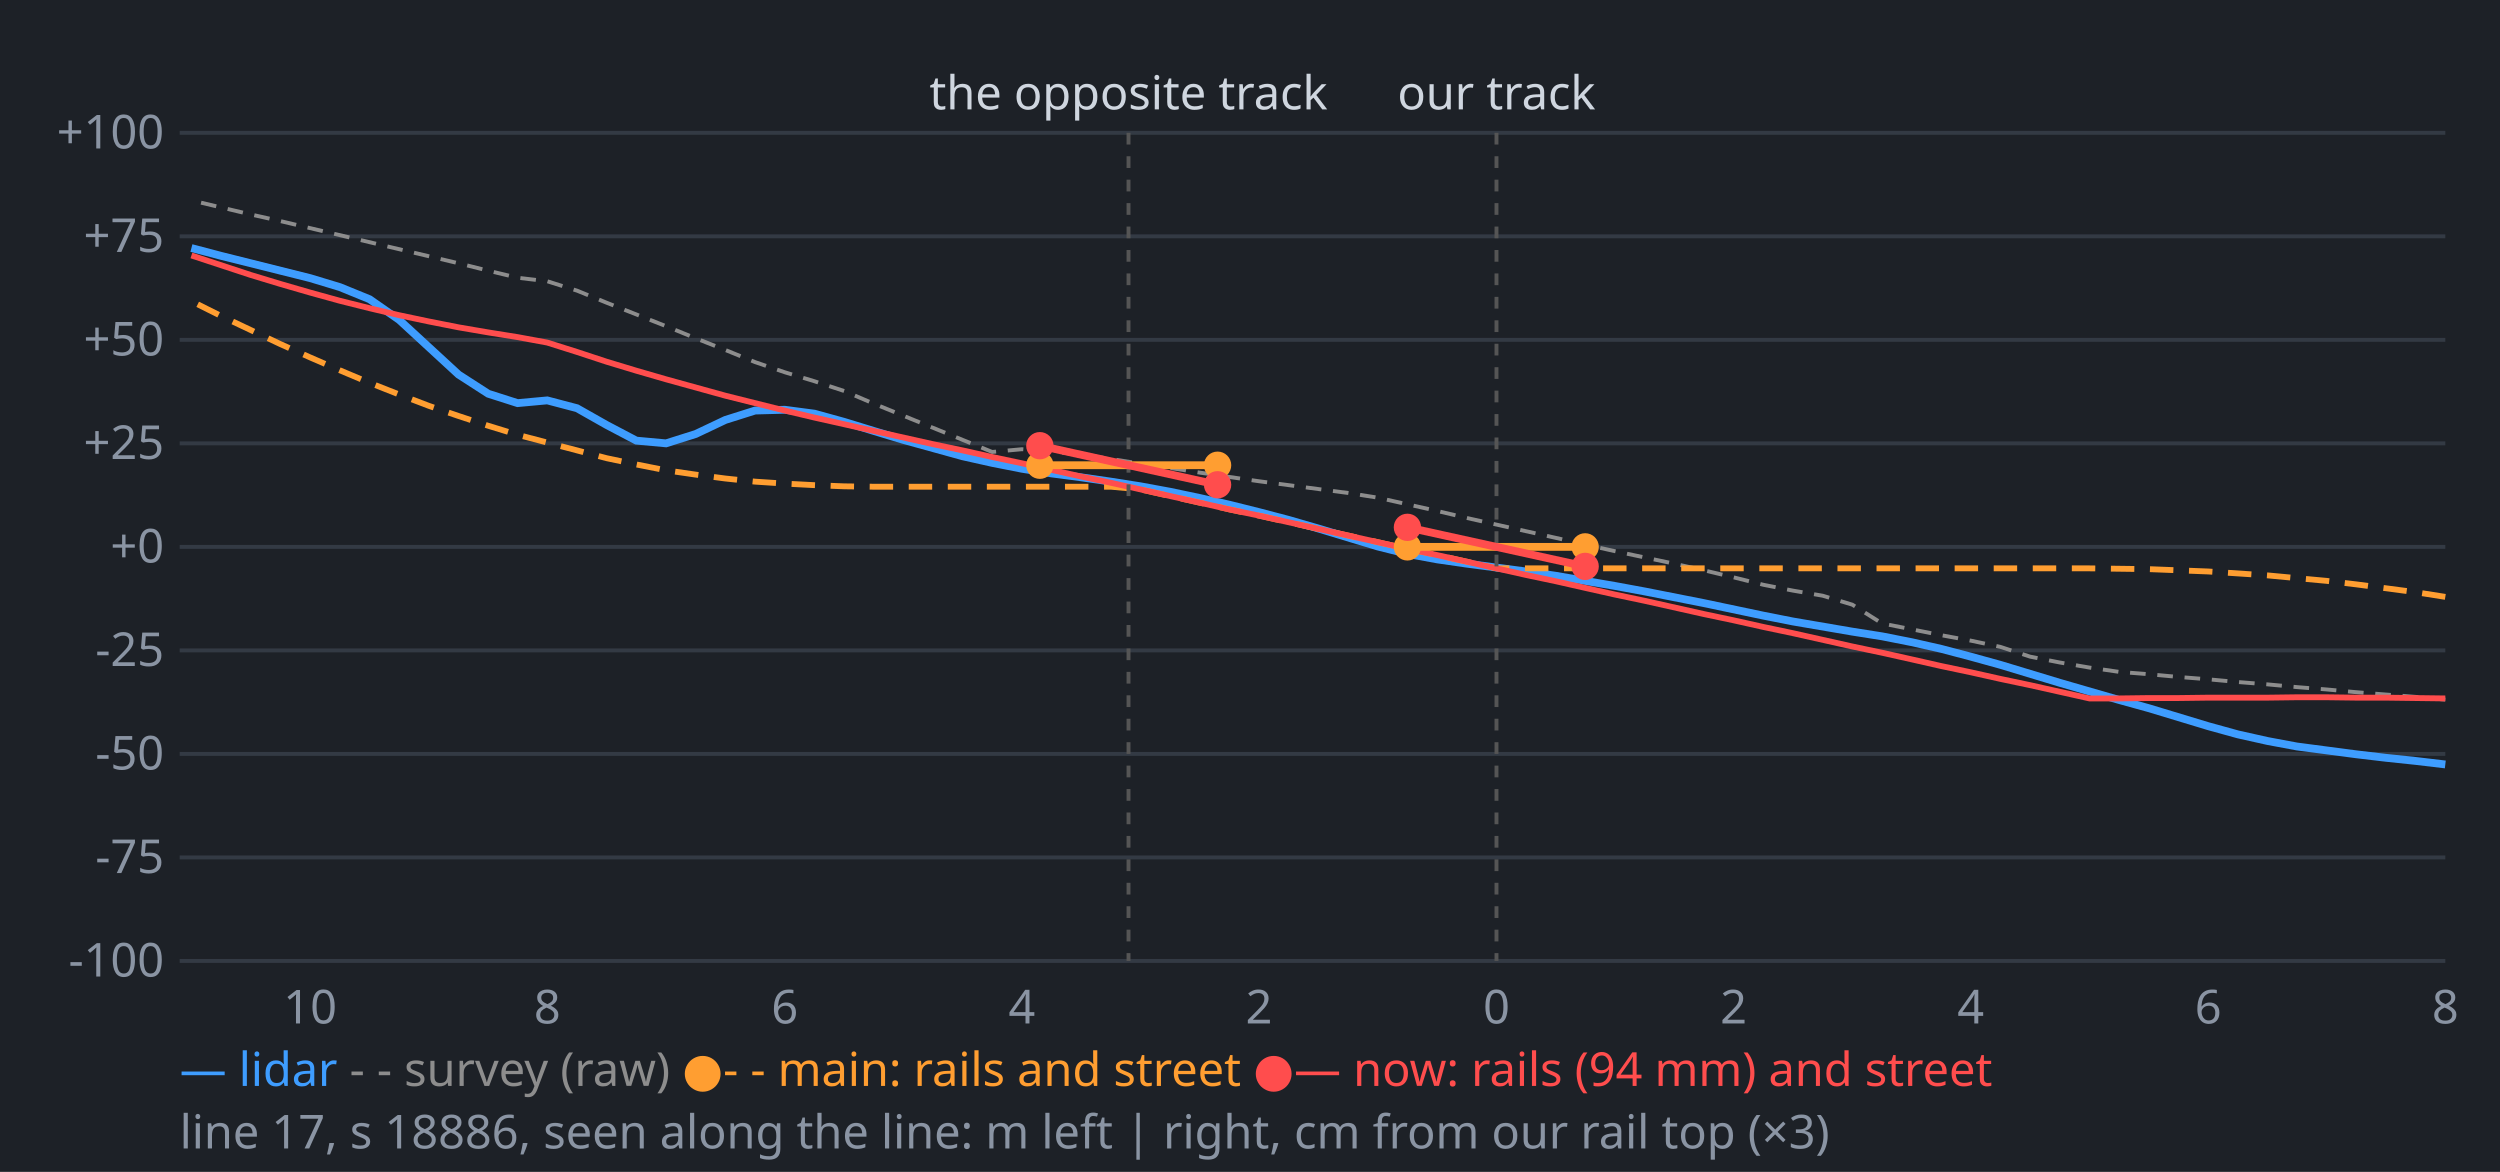
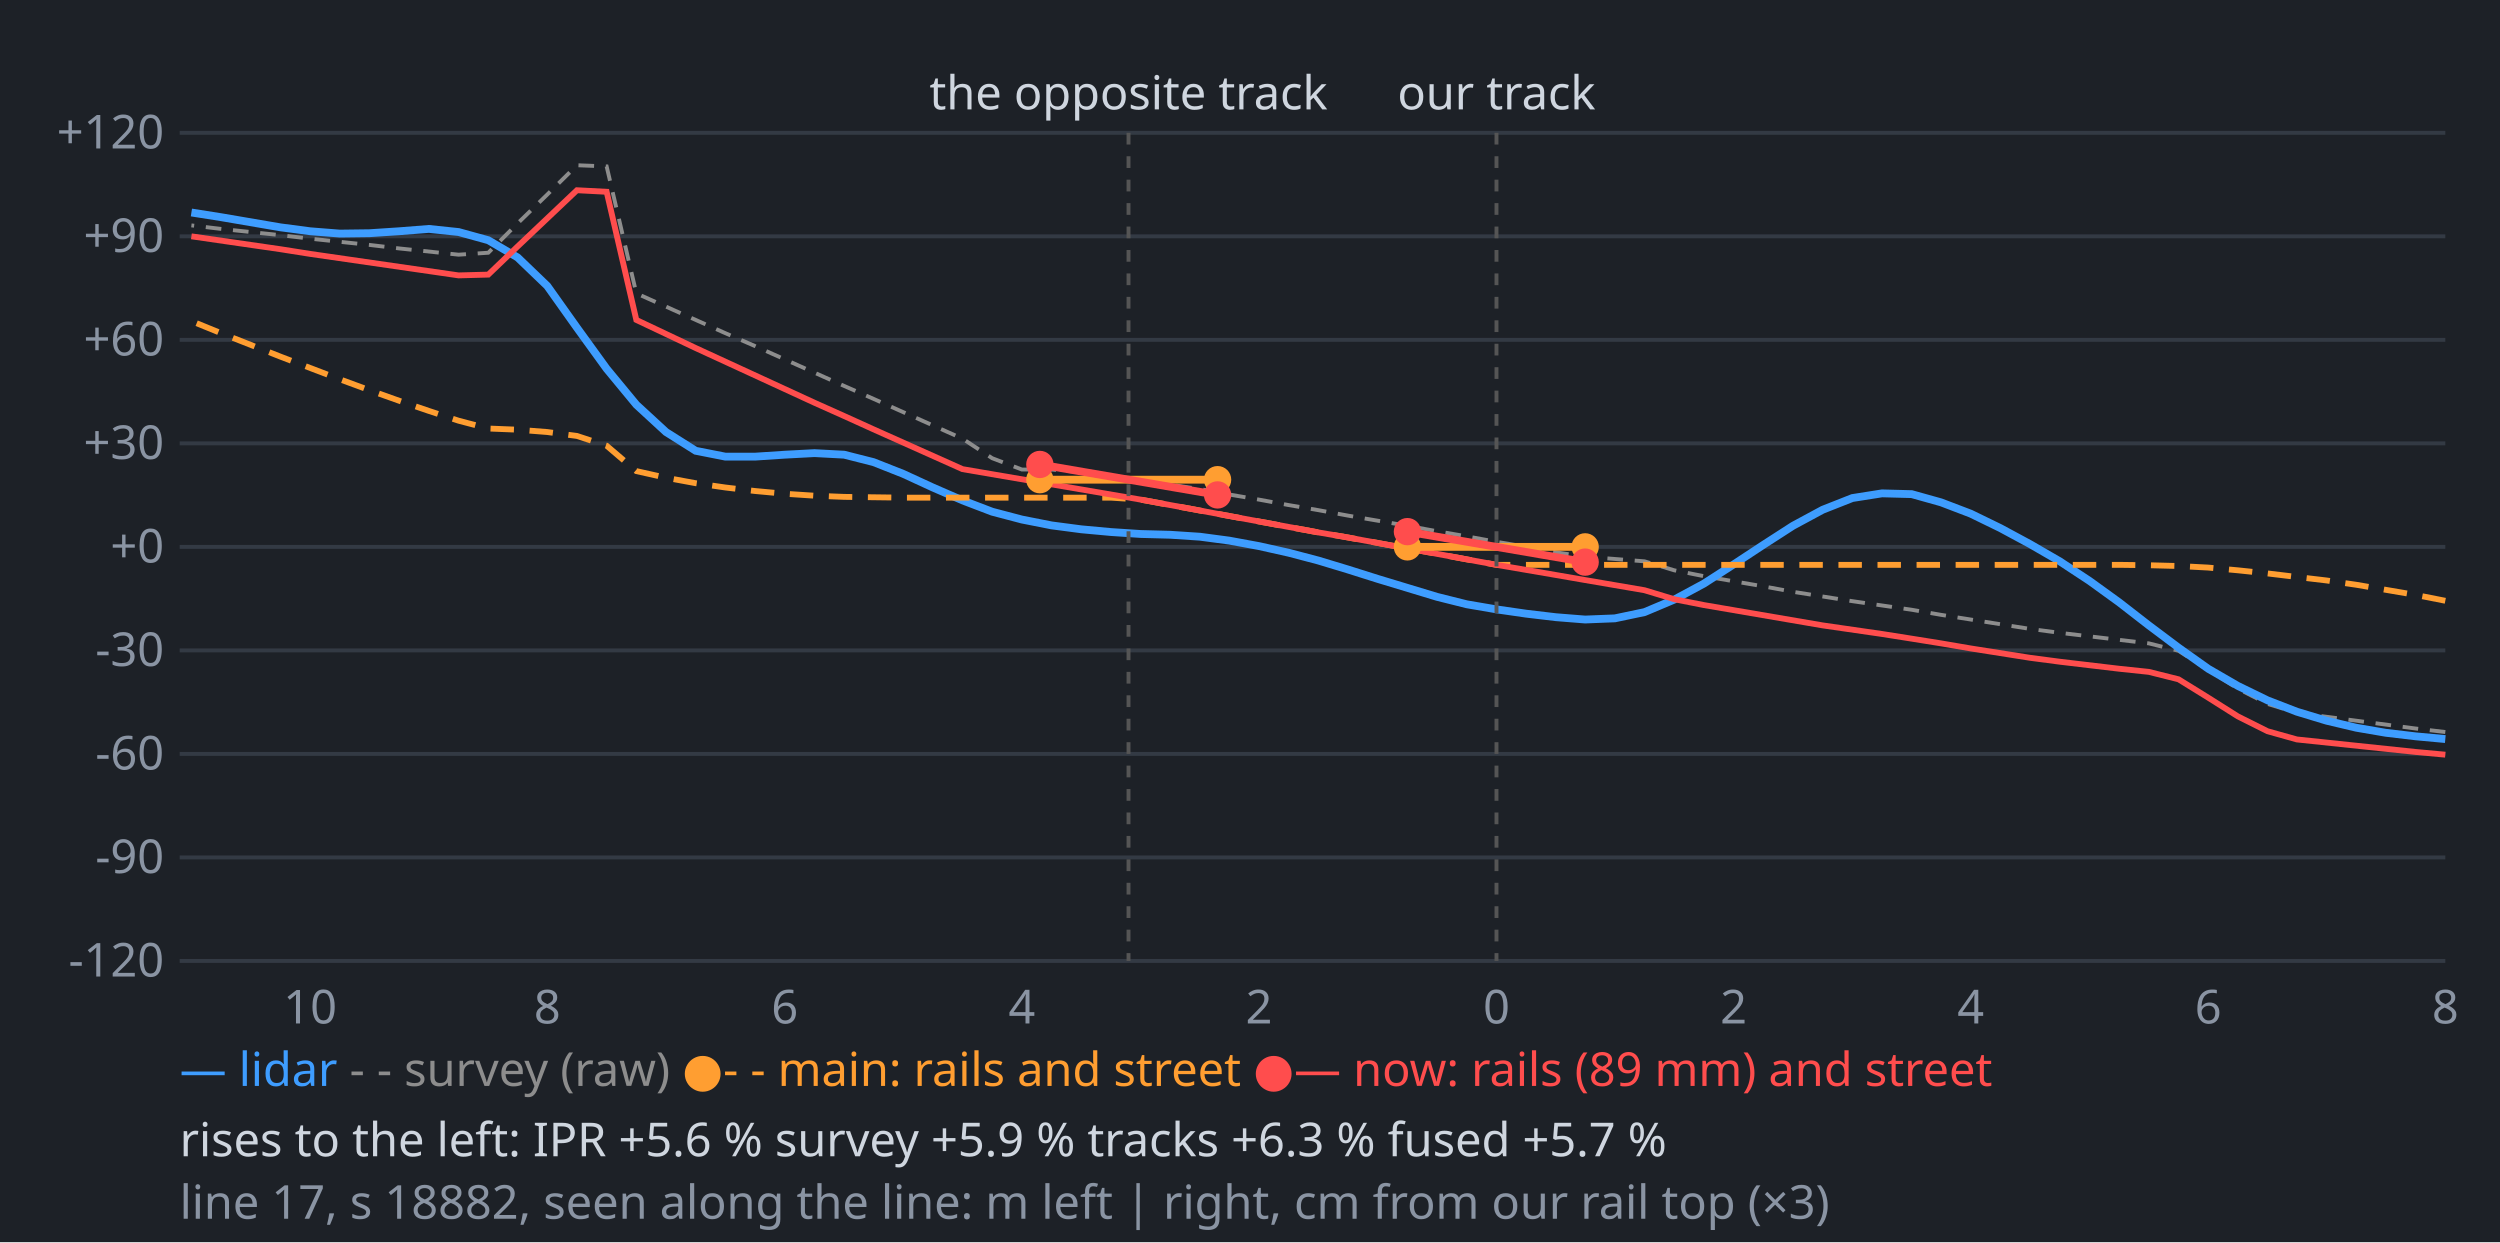
- <svg xmlns="http://www.w3.org/2000/svg" viewBox="0 0 640 300" font-family="sans-serif" font-size="12">
-   <rect width="640" height="300" fill="#1d2127" />
+ <svg xmlns="http://www.w3.org/2000/svg" viewBox="0 0 640 318" font-family="sans-serif" font-size="12">
+   <rect width="640" height="318" fill="#1d2127" />
  <line x1="46" x2="626" y1="246.0" y2="246.0" stroke="#333a44" />
-   <text x="42" y="250.0" fill="#8a94a3" text-anchor="end">-100</text>
+   <text x="42" y="250.0" fill="#8a94a3" text-anchor="end">-120</text>
  <line x1="46" x2="626" y1="219.5" y2="219.5" stroke="#333a44" />
-   <text x="42" y="223.5" fill="#8a94a3" text-anchor="end">-75</text>
+   <text x="42" y="223.5" fill="#8a94a3" text-anchor="end">-90</text>
  <line x1="46" x2="626" y1="193.0" y2="193.0" stroke="#333a44" />
-   <text x="42" y="197.0" fill="#8a94a3" text-anchor="end">-50</text>
+   <text x="42" y="197.0" fill="#8a94a3" text-anchor="end">-60</text>
  <line x1="46" x2="626" y1="166.5" y2="166.5" stroke="#333a44" />
-   <text x="42" y="170.5" fill="#8a94a3" text-anchor="end">-25</text>
+   <text x="42" y="170.5" fill="#8a94a3" text-anchor="end">-30</text>
  <line x1="46" x2="626" y1="140.0" y2="140.0" stroke="#333a44" />
  <text x="42" y="144.0" fill="#8a94a3" text-anchor="end">+0</text>
  <line x1="46" x2="626" y1="113.5" y2="113.5" stroke="#333a44" />
-   <text x="42" y="117.5" fill="#8a94a3" text-anchor="end">+25</text>
+   <text x="42" y="117.5" fill="#8a94a3" text-anchor="end">+30</text>
  <line x1="46" x2="626" y1="87.0" y2="87.0" stroke="#333a44" />
-   <text x="42" y="91.0" fill="#8a94a3" text-anchor="end">+50</text>
+   <text x="42" y="91.0" fill="#8a94a3" text-anchor="end">+60</text>
  <line x1="46" x2="626" y1="60.5" y2="60.5" stroke="#333a44" />
-   <text x="42" y="64.5" fill="#8a94a3" text-anchor="end">+75</text>
+   <text x="42" y="64.5" fill="#8a94a3" text-anchor="end">+90</text>
  <line x1="46" x2="626" y1="34.0" y2="34.0" stroke="#333a44" />
-   <text x="42" y="38.0" fill="#8a94a3" text-anchor="end">+100</text>
+   <text x="42" y="38.0" fill="#8a94a3" text-anchor="end">+120</text>
  <text x="626.0" y="262" fill="#8a94a3" text-anchor="middle">8</text>
  <text x="565.3" y="262" fill="#8a94a3" text-anchor="middle">6</text>
  <text x="504.5" y="262" fill="#8a94a3" text-anchor="middle">4</text>
  <text x="443.8" y="262" fill="#8a94a3" text-anchor="middle">2</text>
  <text x="383.1" y="262" fill="#8a94a3" text-anchor="middle">0</text>
  <text x="322.3" y="262" fill="#8a94a3" text-anchor="middle">2</text>
  <text x="261.6" y="262" fill="#8a94a3" text-anchor="middle">4</text>
  <text x="200.9" y="262" fill="#8a94a3" text-anchor="middle">6</text>
  <text x="140.1" y="262" fill="#8a94a3" text-anchor="middle">8</text>
  <text x="79.4" y="262" fill="#8a94a3" text-anchor="middle">10</text>
-   <polyline fill="none" stroke="#8d8d8d" stroke-width="1" stroke-dasharray="4 3" points="626.0,179.1 618.4,178.4 610.8,177.8 603.2,177.2 595.6,176.5 588.0,175.9 580.5,175.2 572.9,174.6 565.3,173.9 557.7,173.3 550.1,172.6 542.5,172.0 534.9,170.9 527.3,169.6 519.7,168.1 512.1,165.6 504.5,164.0 496.9,162.6 489.4,161.1 481.8,159.6 474.2,154.8 466.6,152.5 459.0,151.2 451.4,149.7 443.8,147.8 436.2,146.0 428.6,144.3 421.0,142.7 413.4,141.1 405.8,139.4 398.3,137.7 390.7,136.0 383.1,134.3 375.5,132.6 367.9,130.8 360.3,129.1 352.7,127.4 345.1,126.2 337.5,125.2 329.9,124.2 322.3,123.2 314.7,122.1 307.2,121.0 299.6,119.8 292.0,118.7 284.4,117.5 276.8,116.4 269.2,115.6 261.6,115.0 254.0,115.7 246.4,112.6 238.8,109.5 231.2,106.4 223.6,103.3 216.1,100.1 208.5,97.6 200.9,95.3 193.3,92.7 185.7,89.6 178.1,86.6 170.5,83.5 162.9,80.5 155.3,77.5 147.7,74.4 140.1,72.0 132.5,71.1 125.0,69.3 117.4,67.4 109.8,65.6 102.2,63.8 94.6,62.0 87.0,60.2 79.4,58.4 71.8,56.6 64.2,54.9 56.6,53.1 49.0,51.3" />
-   <polyline fill="none" stroke="#3e9dff" stroke-width="2" points="626.0,195.7 618.4,194.8 610.8,194.0 603.2,193.1 595.6,192.1 588.0,191.1 580.5,189.7 572.9,188.0 565.3,185.9 557.7,183.6 550.1,181.3 542.5,179.2 534.9,177.0 527.3,174.8 519.7,172.5 512.1,170.2 504.5,168.1 496.9,166.1 489.4,164.4 481.8,162.9 474.2,161.7 466.6,160.4 459.0,159.1 451.4,157.6 443.8,156.0 436.2,154.4 428.6,152.9 421.0,151.4 413.4,150.0 405.8,148.7 398.3,147.4 390.7,146.3 383.1,145.3 375.5,144.3 367.9,143.2 360.3,141.8 352.7,139.9 345.1,137.6 337.5,135.3 329.9,133.1 322.3,131.1 314.7,129.2 307.2,127.5 299.6,125.9 292.0,124.5 284.4,123.3 276.8,122.2 269.2,121.2 261.6,120.0 254.0,118.5 246.4,116.8 238.8,114.7 231.2,112.6 223.6,110.3 216.1,108.0 208.5,105.9 200.9,104.9 193.3,105.1 185.7,107.5 178.1,111.1 170.5,113.5 162.9,112.8 155.3,108.8 147.7,104.5 140.1,102.5 132.5,103.2 125.0,100.8 117.4,95.9 109.8,88.9 102.2,81.9 94.6,76.6 87.0,73.5 79.4,71.2 71.8,69.3 64.2,67.4 56.6,65.5 49.0,63.5" />
-   <polyline fill="none" stroke="#ff9e31" stroke-width="1.5" stroke-dasharray="6 4" points="626.0,152.8 618.4,151.6 610.8,150.6 603.2,149.6 595.6,148.7 588.0,148.0 580.5,147.3 572.9,146.8 565.3,146.3 557.7,146.0 550.1,145.7 542.5,145.6 534.9,145.5 527.3,145.5 519.7,145.5 512.1,145.5 504.5,145.5 496.9,145.5 489.4,145.5 481.8,145.5 474.2,145.5 466.6,145.5 459.0,145.5 451.4,145.5 443.8,145.5 436.2,145.5 428.6,145.5 421.0,145.5 413.4,145.5 405.8,145.5 398.3,145.5 390.7,145.5 383.1,145.5 375.5,143.8 367.9,142.1 360.3,140.5 352.7,138.8 345.1,137.1 337.5,135.4 329.9,133.7 322.3,132.0 314.7,130.4 307.2,128.7 299.6,127.0 292.0,125.3 284.4,124.6 276.8,124.6 269.2,124.6 261.6,124.6 254.0,124.6 246.4,124.6 238.8,124.6 231.2,124.6 223.6,124.6 216.1,124.5 208.5,124.2 200.9,123.8 193.3,123.3 185.7,122.5 178.1,121.5 170.5,120.4 162.9,118.9 155.3,117.3 147.7,115.3 140.1,113.3 132.5,111.3 125.0,109.0 117.4,106.5 109.8,103.9 102.2,101.0 94.6,98.0 87.0,94.8 79.4,91.5 71.8,88.1 64.2,84.5 56.6,80.9 49.0,77.1" />
-   <polyline fill="none" stroke="#ff4d4d" stroke-width="1.5" points="626.0,178.8 618.4,178.7 610.8,178.6 603.2,178.6 595.6,178.5 588.0,178.5 580.5,178.6 572.9,178.6 565.3,178.6 557.7,178.7 550.1,178.7 542.5,178.8 534.9,178.8 527.3,177.1 519.7,175.4 512.1,173.8 504.5,172.1 496.9,170.5 489.4,168.8 481.8,167.1 474.2,165.5 466.6,163.8 459.0,162.1 451.4,160.5 443.8,158.8 436.2,157.2 428.6,155.5 421.0,153.8 413.4,152.2 405.8,150.5 398.3,148.8 390.7,147.2 383.1,145.5 375.5,143.8 367.9,142.1 360.3,140.5 352.7,138.8 345.1,137.1 337.5,135.4 329.9,133.7 322.3,132.0 314.7,130.4 307.2,128.7 299.6,127.0 292.0,125.3 284.4,123.6 276.8,122.0 269.2,120.3 261.6,118.6 254.0,117.0 246.4,115.3 238.8,113.7 231.2,112.0 223.6,110.3 216.1,108.6 208.5,106.9 200.9,105.1 193.3,103.2 185.7,101.3 178.1,99.2 170.5,97.1 162.9,94.9 155.3,92.6 147.7,90.1 140.1,87.7 132.5,86.3 125.0,85.1 117.4,83.8 109.8,82.3 102.2,80.7 94.6,78.9 87.0,77.0 79.4,74.9 71.8,72.7 64.2,70.4 56.6,67.9 49.0,65.4" />
+   <polyline fill="none" stroke="#8d8d8d" stroke-width="1" stroke-dasharray="4 3" points="626.0,187.4 618.4,186.5 610.8,185.5 603.2,184.5 595.6,183.5 588.0,182.5 580.5,180.2 572.9,176.3 565.3,171.5 557.7,166.6 550.1,164.7 542.5,163.8 534.9,162.9 527.3,162.0 519.7,161.0 512.1,159.8 504.5,158.6 496.9,157.4 489.4,156.1 481.8,155.0 474.2,153.9 466.6,152.7 459.0,151.5 451.4,150.1 443.8,148.8 436.2,147.5 428.6,146.0 421.0,143.7 413.4,143.1 405.8,142.5 398.3,141.4 390.7,140.0 383.1,138.7 375.5,137.3 367.9,136.0 360.3,134.6 352.7,133.3 345.1,132.0 337.5,130.6 329.9,129.3 322.3,127.9 314.7,126.6 307.2,125.2 299.6,124.1 292.0,123.0 284.4,121.9 276.8,120.9 269.2,120.2 261.6,120.2 254.0,117.3 246.4,112.3 238.8,108.9 231.2,105.5 223.6,102.1 216.1,98.8 208.5,95.4 200.9,92.0 193.3,88.6 185.7,85.3 178.1,81.9 170.5,78.5 162.9,75.1 155.3,42.6 147.7,42.3 140.1,49.8 132.5,57.2 125.0,64.7 117.4,65.2 109.8,64.4 102.2,63.6 94.6,62.7 87.0,61.9 79.4,61.1 71.8,60.2 64.2,59.4 56.6,58.6 49.0,57.7" />
+   <polyline fill="none" stroke="#3e9dff" stroke-width="2" points="626.0,189.2 618.4,188.5 610.8,187.6 603.2,186.3 595.6,184.5 588.0,182.2 580.5,179.3 572.9,175.6 565.3,171.2 557.7,165.8 550.1,160.1 542.5,154.2 534.9,148.7 527.3,143.7 519.7,139.3 512.1,135.2 504.5,131.5 496.9,128.6 489.4,126.5 481.8,126.3 474.2,127.5 466.6,130.5 459.0,134.6 451.4,139.5 443.8,144.5 436.2,149.4 428.6,153.5 421.0,156.7 413.4,158.3 405.8,158.6 398.3,158.0 390.7,157.1 383.1,156.0 375.5,154.7 367.9,152.8 360.3,150.5 352.7,148.2 345.1,145.8 337.5,143.5 329.9,141.5 322.3,139.8 314.7,138.4 307.2,137.4 299.6,136.9 292.0,136.7 284.4,136.2 276.8,135.5 269.2,134.5 261.6,133.0 254.0,131.0 246.4,128.1 238.8,124.8 231.2,121.3 223.6,118.3 216.1,116.4 208.5,116.0 200.9,116.4 193.3,116.9 185.7,116.9 178.1,115.4 170.5,110.6 162.9,103.6 155.3,94.4 147.7,83.9 140.1,73.2 132.5,65.9 125.0,61.5 117.4,59.4 109.8,58.6 102.2,59.2 94.6,59.7 87.0,59.8 79.4,59.2 71.8,58.2 64.2,56.9 56.6,55.6 49.0,54.4" />
+   <polyline fill="none" stroke="#ff9e31" stroke-width="1.5" stroke-dasharray="6 4" points="626.0,153.8 618.4,152.3 610.8,151.0 603.2,149.7 595.6,148.6 588.0,147.7 580.5,146.8 572.9,146.0 565.3,145.3 557.7,144.9 550.1,144.7 542.5,144.6 534.9,144.6 527.3,144.6 519.7,144.6 512.1,144.6 504.5,144.6 496.9,144.6 489.4,144.6 481.8,144.6 474.2,144.6 466.6,144.6 459.0,144.6 451.4,144.6 443.8,144.6 436.2,144.6 428.6,144.6 421.0,144.6 413.4,144.6 405.8,144.6 398.3,144.6 390.7,144.6 383.1,144.6 375.5,143.2 367.9,141.8 360.3,140.4 352.7,139.0 345.1,137.6 337.5,136.3 329.9,134.9 322.3,133.5 314.7,132.1 307.2,130.7 299.6,129.3 292.0,127.9 284.4,127.4 276.8,127.4 269.2,127.4 261.6,127.4 254.0,127.4 246.4,127.4 238.8,127.4 231.2,127.4 223.6,127.3 216.1,127.2 208.5,126.9 200.9,126.4 193.3,125.7 185.7,124.8 178.1,123.7 170.5,122.3 162.9,120.6 155.3,114.1 147.7,111.6 140.1,110.6 132.5,110.0 125.0,109.7 117.4,107.7 109.8,105.2 102.2,102.6 94.6,99.9 87.0,97.1 79.4,94.2 71.8,91.3 64.2,88.3 56.6,85.3 49.0,82.2" />
+   <polyline fill="none" stroke="#ff4d4d" stroke-width="1.5" points="626.0,193.2 618.4,192.5 610.8,191.7 603.2,190.9 595.6,190.1 588.0,189.3 580.5,187.2 572.9,183.4 565.3,178.6 557.7,173.9 550.1,172.0 542.5,171.2 534.9,170.3 527.3,169.4 519.7,168.4 512.1,167.2 504.5,166.0 496.9,164.7 489.4,163.5 481.8,162.3 474.2,161.2 466.6,160.1 459.0,158.8 451.4,157.5 443.8,156.2 436.2,154.9 428.6,153.4 421.0,151.1 413.4,149.8 405.8,148.5 398.3,147.2 390.7,145.9 383.1,144.6 375.5,143.2 367.9,141.8 360.3,140.4 352.7,139.0 345.1,137.6 337.5,136.3 329.9,134.9 322.3,133.5 314.7,132.1 307.2,130.7 299.6,129.3 292.0,127.9 284.4,126.6 276.8,125.3 269.2,124.0 261.6,122.7 254.0,121.4 246.4,120.1 238.8,116.7 231.2,113.3 223.6,109.9 216.1,106.5 208.5,103.1 200.9,99.6 193.3,96.1 185.7,92.6 178.1,89.1 170.5,85.5 162.9,81.9 155.3,49.1 147.7,48.7 140.1,55.9 132.5,63.1 125.0,70.3 117.4,70.5 109.8,69.4 102.2,68.3 94.6,67.2 87.0,66.1 79.4,65.0 71.8,63.8 64.2,62.7 56.6,61.6 49.0,60.5" />
  <line x1="383.1" x2="383.1" y1="34" y2="246" stroke="#555" stroke-dasharray="3 3" />
  <text x="383.1" y="28" fill="#cfd6df" text-anchor="middle">our track</text>
  <line x1="360.3" y1="140.0" x2="405.8" y2="140.0" stroke="#ff9e31" stroke-width="2" />
  <circle cx="360.3" cy="140.0" r="3.5" fill="#ff9e31" />
  <circle cx="405.8" cy="140.0" r="3.5" fill="#ff9e31" />
-   <line x1="360.3" y1="135.0" x2="405.8" y2="145.0" stroke="#ff4d4d" stroke-width="2" />
-   <circle cx="360.3" cy="135.0" r="3.5" fill="#ff4d4d" />
-   <circle cx="405.8" cy="145.0" r="3.5" fill="#ff4d4d" />
+   <line x1="360.3" y1="136.1" x2="405.8" y2="143.9" stroke="#ff4d4d" stroke-width="2" />
+   <circle cx="360.3" cy="136.1" r="3.5" fill="#ff4d4d" />
+   <circle cx="405.8" cy="143.9" r="3.5" fill="#ff4d4d" />
  <line x1="288.9" x2="288.9" y1="34" y2="246" stroke="#555" stroke-dasharray="3 3" />
  <text x="288.9" y="28" fill="#cfd6df" text-anchor="middle">the opposite track</text>
-   <line x1="266.2" y1="119.1" x2="311.7" y2="119.1" stroke="#ff9e31" stroke-width="2" />
-   <circle cx="266.2" cy="119.1" r="3.5" fill="#ff9e31" />
-   <circle cx="311.7" cy="119.1" r="3.5" fill="#ff9e31" />
-   <line x1="266.2" y1="114.1" x2="311.7" y2="124.1" stroke="#ff4d4d" stroke-width="2" />
-   <circle cx="266.2" cy="114.1" r="3.5" fill="#ff4d4d" />
-   <circle cx="311.7" cy="124.1" r="3.5" fill="#ff4d4d" />
+   <line x1="266.2" y1="122.8" x2="311.7" y2="122.8" stroke="#ff9e31" stroke-width="2" />
+   <circle cx="266.2" cy="122.8" r="3.5" fill="#ff9e31" />
+   <circle cx="311.7" cy="122.8" r="3.5" fill="#ff9e31" />
+   <line x1="266.2" y1="118.9" x2="311.7" y2="126.7" stroke="#ff4d4d" stroke-width="2" />
+   <circle cx="266.2" cy="118.9" r="3.5" fill="#ff4d4d" />
+   <circle cx="311.7" cy="126.7" r="3.5" fill="#ff4d4d" />
  <text x="46" y="278" fill="#cfd6df">
    <tspan fill="#3e9dff">— lidar</tspan>
    <tspan fill="#8d8d8d">- - survey (raw)</tspan>
    <tspan fill="#ff9e31">●- - main: rails and street</tspan>
-     <tspan fill="#ff4d4d">●— now: rails (94 mm) and street</tspan>
+     <tspan fill="#ff4d4d">●— now: rails (89 mm) and street</tspan>
  </text>
-   <text x="46" y="294" fill="#8a94a3">line 17, s 18886, seen along the line: m left | right, cm from our rail top (×3)</text>
+   <text x="46" y="312" fill="#8a94a3">line 17, s 18882, seen along the line: m left | right, cm from our rail top (×3)</text>
+   <text x="46" y="296" fill="#cfd6df">rises to the left: IPR +5.6 %  survey +5.9 %  tracks +6.3 %  fused +5.7 %</text>
</svg>
